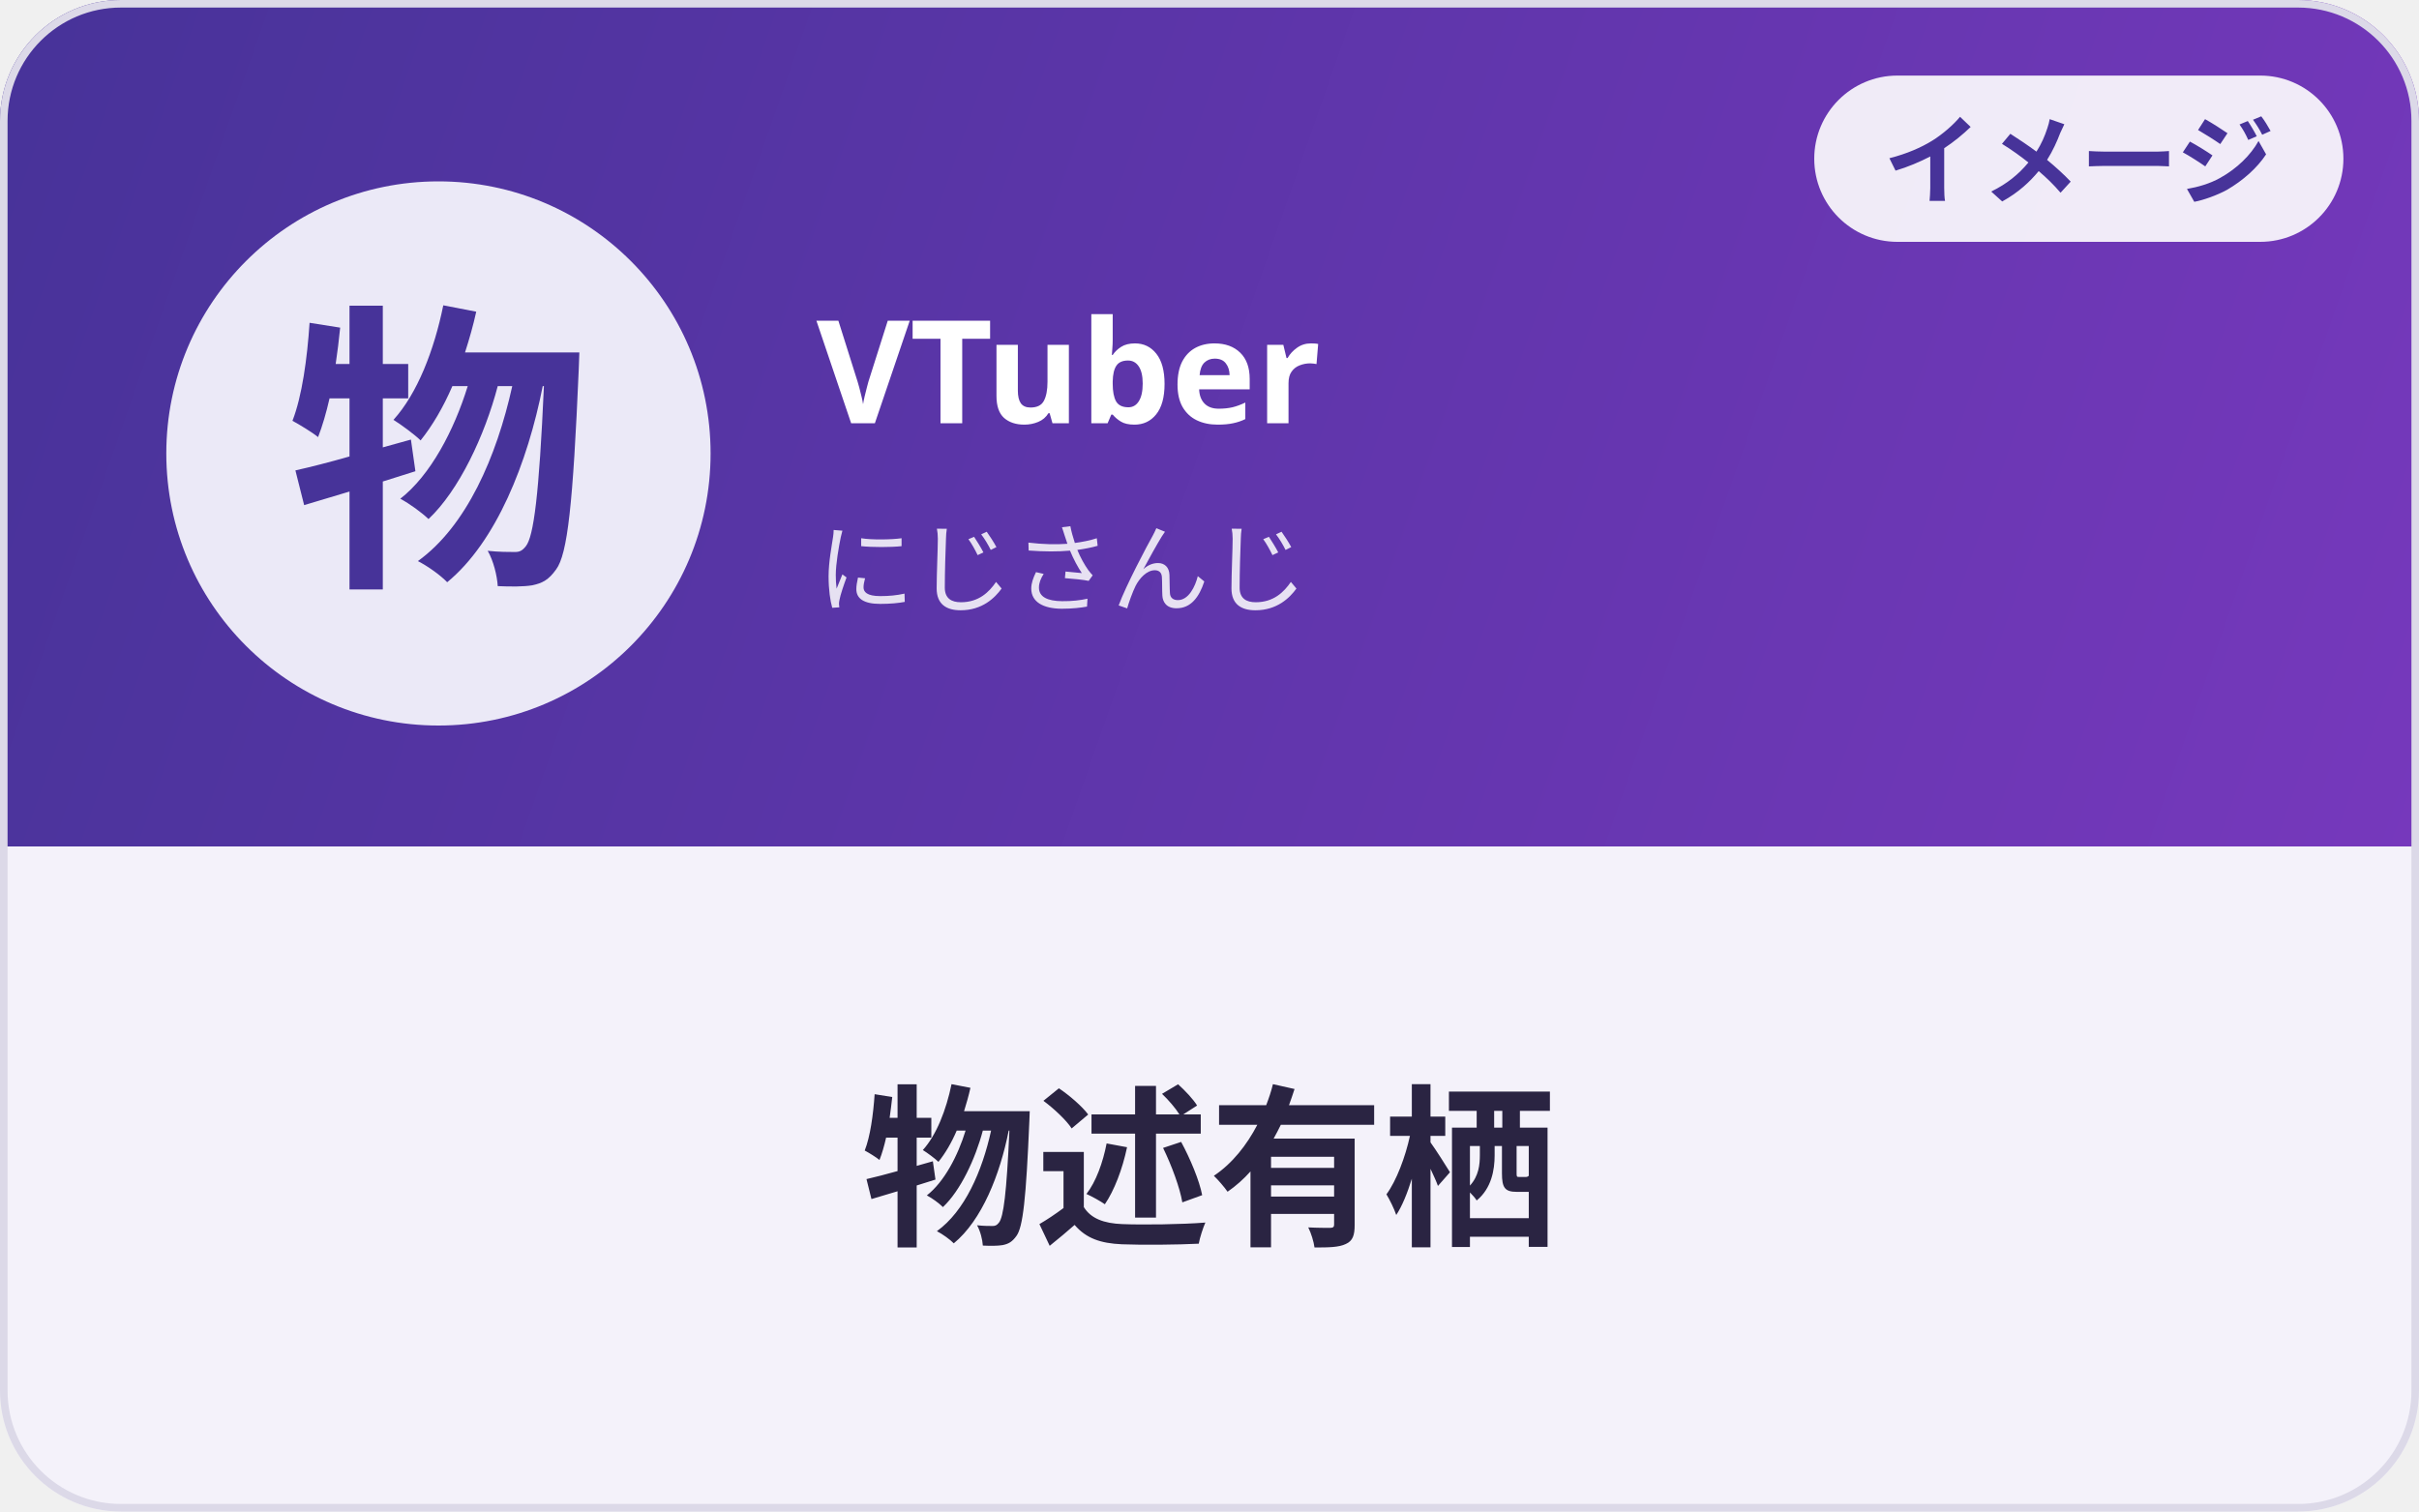
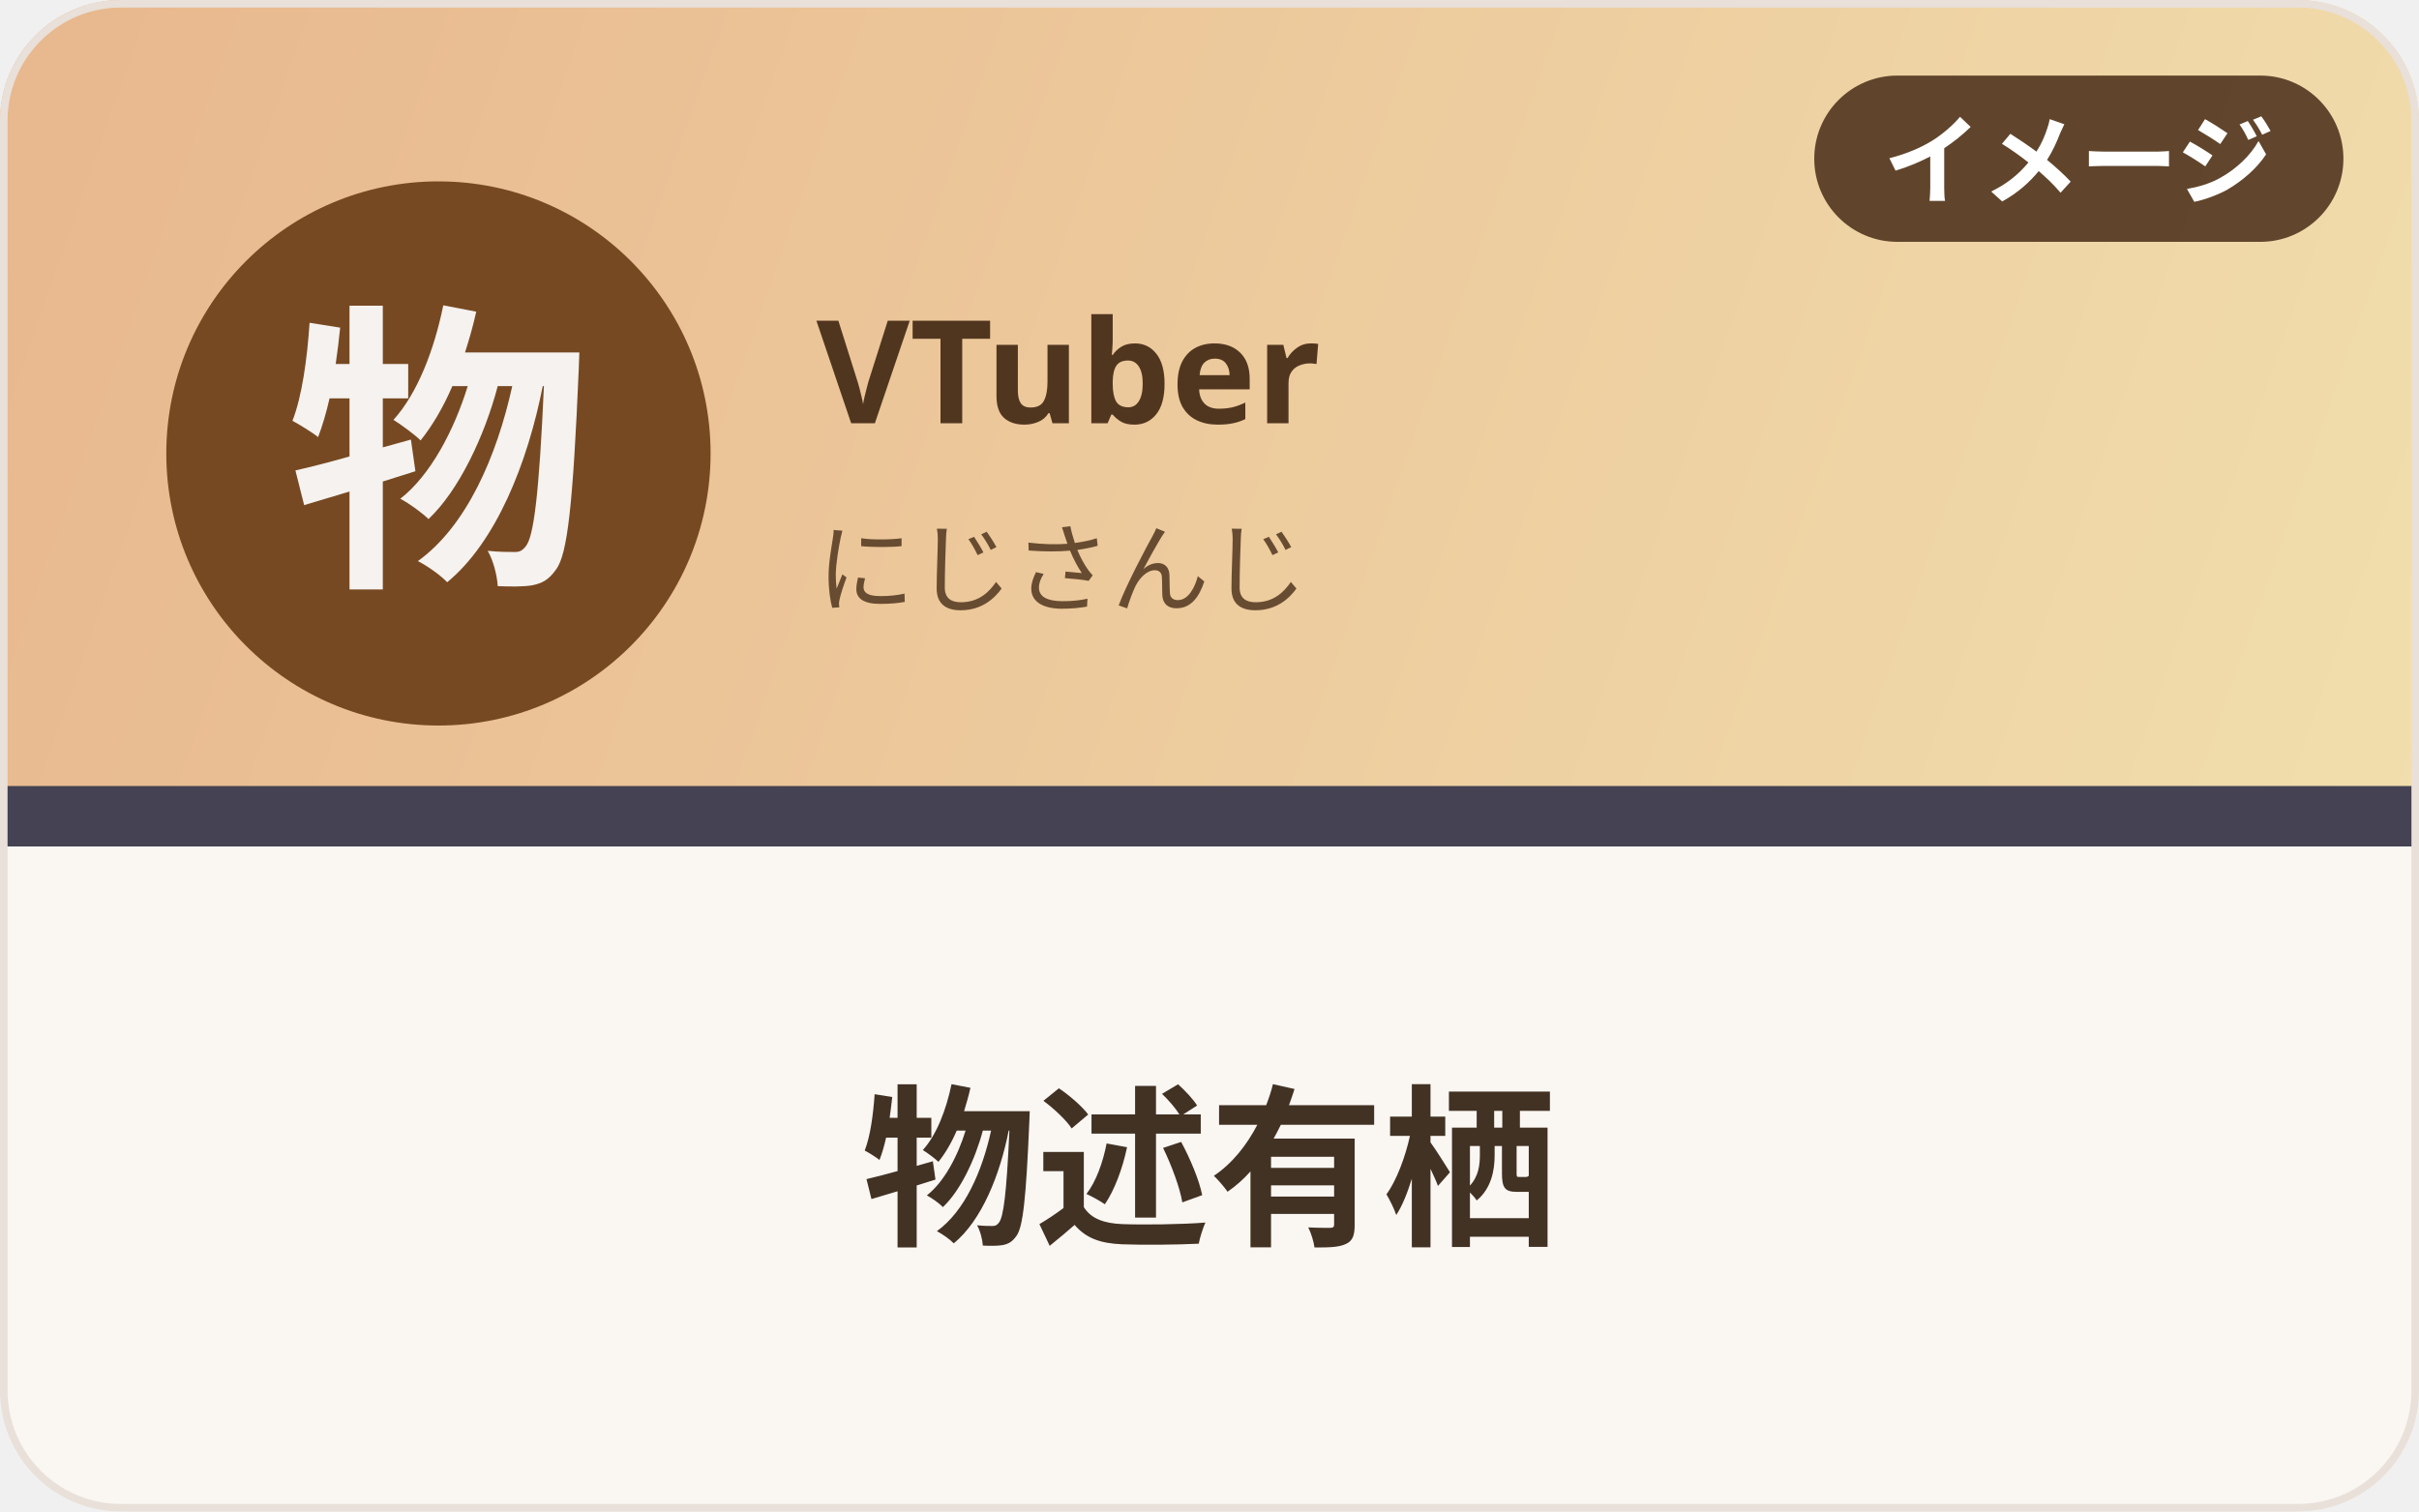
<svg xmlns="http://www.w3.org/2000/svg" viewBox="0 0 320 200" width="320" height="200" role="img" aria-label="物述有栖のイメージ画像">
  <defs>
    <linearGradient id="g7081732bf8" gradientUnits="userSpaceOnUse" x1="0" y1="0" x2="320" y2="112">
-       <stop offset="0" stop-color="#473399" />
-       <stop offset="1" stop-color="#7638bc" />
+       <stop offset="0" stop-color="#e8b78d" />
+       <stop offset="1" stop-color="#f1dead" />
    </linearGradient>
    <clipPath id="c7081732bf8">
      <rect x="0" y="0" width="320" height="200" rx="16" />
    </clipPath>
  </defs>
  <g clip-path="url(#c7081732bf8)" font-family="'Hiragino Sans','Noto Sans JP','Yu Gothic',sans-serif">
-     <rect x="0" y="0" width="320" height="200" fill="#f4f2fa" />
+     <rect x="0" y="0" width="320" height="200" fill="#faf6f2" />
    <rect x="0" y="0" width="320" height="112" fill="url(#g7081732bf8)" />
-     <circle cx="58" cy="60" r="36" fill="#ebe9f7" />
-     <text x="58" y="74.4" text-anchor="middle" font-size="40" font-weight="700" fill="#473399">物</text>
-     <text x="108" y="56" font-size="19" font-weight="700" fill="#ffffff">VTuber</text>
-     <text x="108" y="80" font-size="13" fill="#ffffff" fill-opacity="0.85">にじさんじ</text>
-     <rect x="240" y="10" width="70" height="22" rx="11" fill="#ffffff" fill-opacity="0.9" />
-     <text x="275" y="26" text-anchor="middle" font-size="13" font-weight="600" fill="#473399">イメージ</text>
-     <text x="160" y="163.0" text-anchor="middle" font-size="23" font-weight="700" fill="#2a2442">物述有栖</text>
+     <rect x="0" y="104" width="320" height="8" fill="#444253" />
+     <circle cx="58" cy="60" r="36" fill="#774922" />
+     <text x="58" y="74.4" text-anchor="middle" font-size="40" font-weight="700" fill="#f5f2ef">物</text>
+     <text x="108" y="56" font-size="19" font-weight="700" fill="#51361f">VTuber</text>
+     <text x="108" y="80" font-size="13" fill="#51361f" fill-opacity="0.85">にじさんじ</text>
+     <rect x="240" y="10" width="70" height="22" rx="11" fill="#51361f" fill-opacity="0.9" />
+     <text x="275" y="26" text-anchor="middle" font-size="13" font-weight="600" fill="#ffffff">イメージ</text>
+     <text x="160" y="163.0" text-anchor="middle" font-size="23" font-weight="700" fill="#423224">物述有栖</text>
  </g>
-   <rect x="0.5" y="0.5" width="319" height="199" rx="15.5" fill="none" stroke="#dcd9e8" />
+   <rect x="0.5" y="0.5" width="319" height="199" rx="15.5" fill="none" stroke="#e8e0d9" />
</svg>
